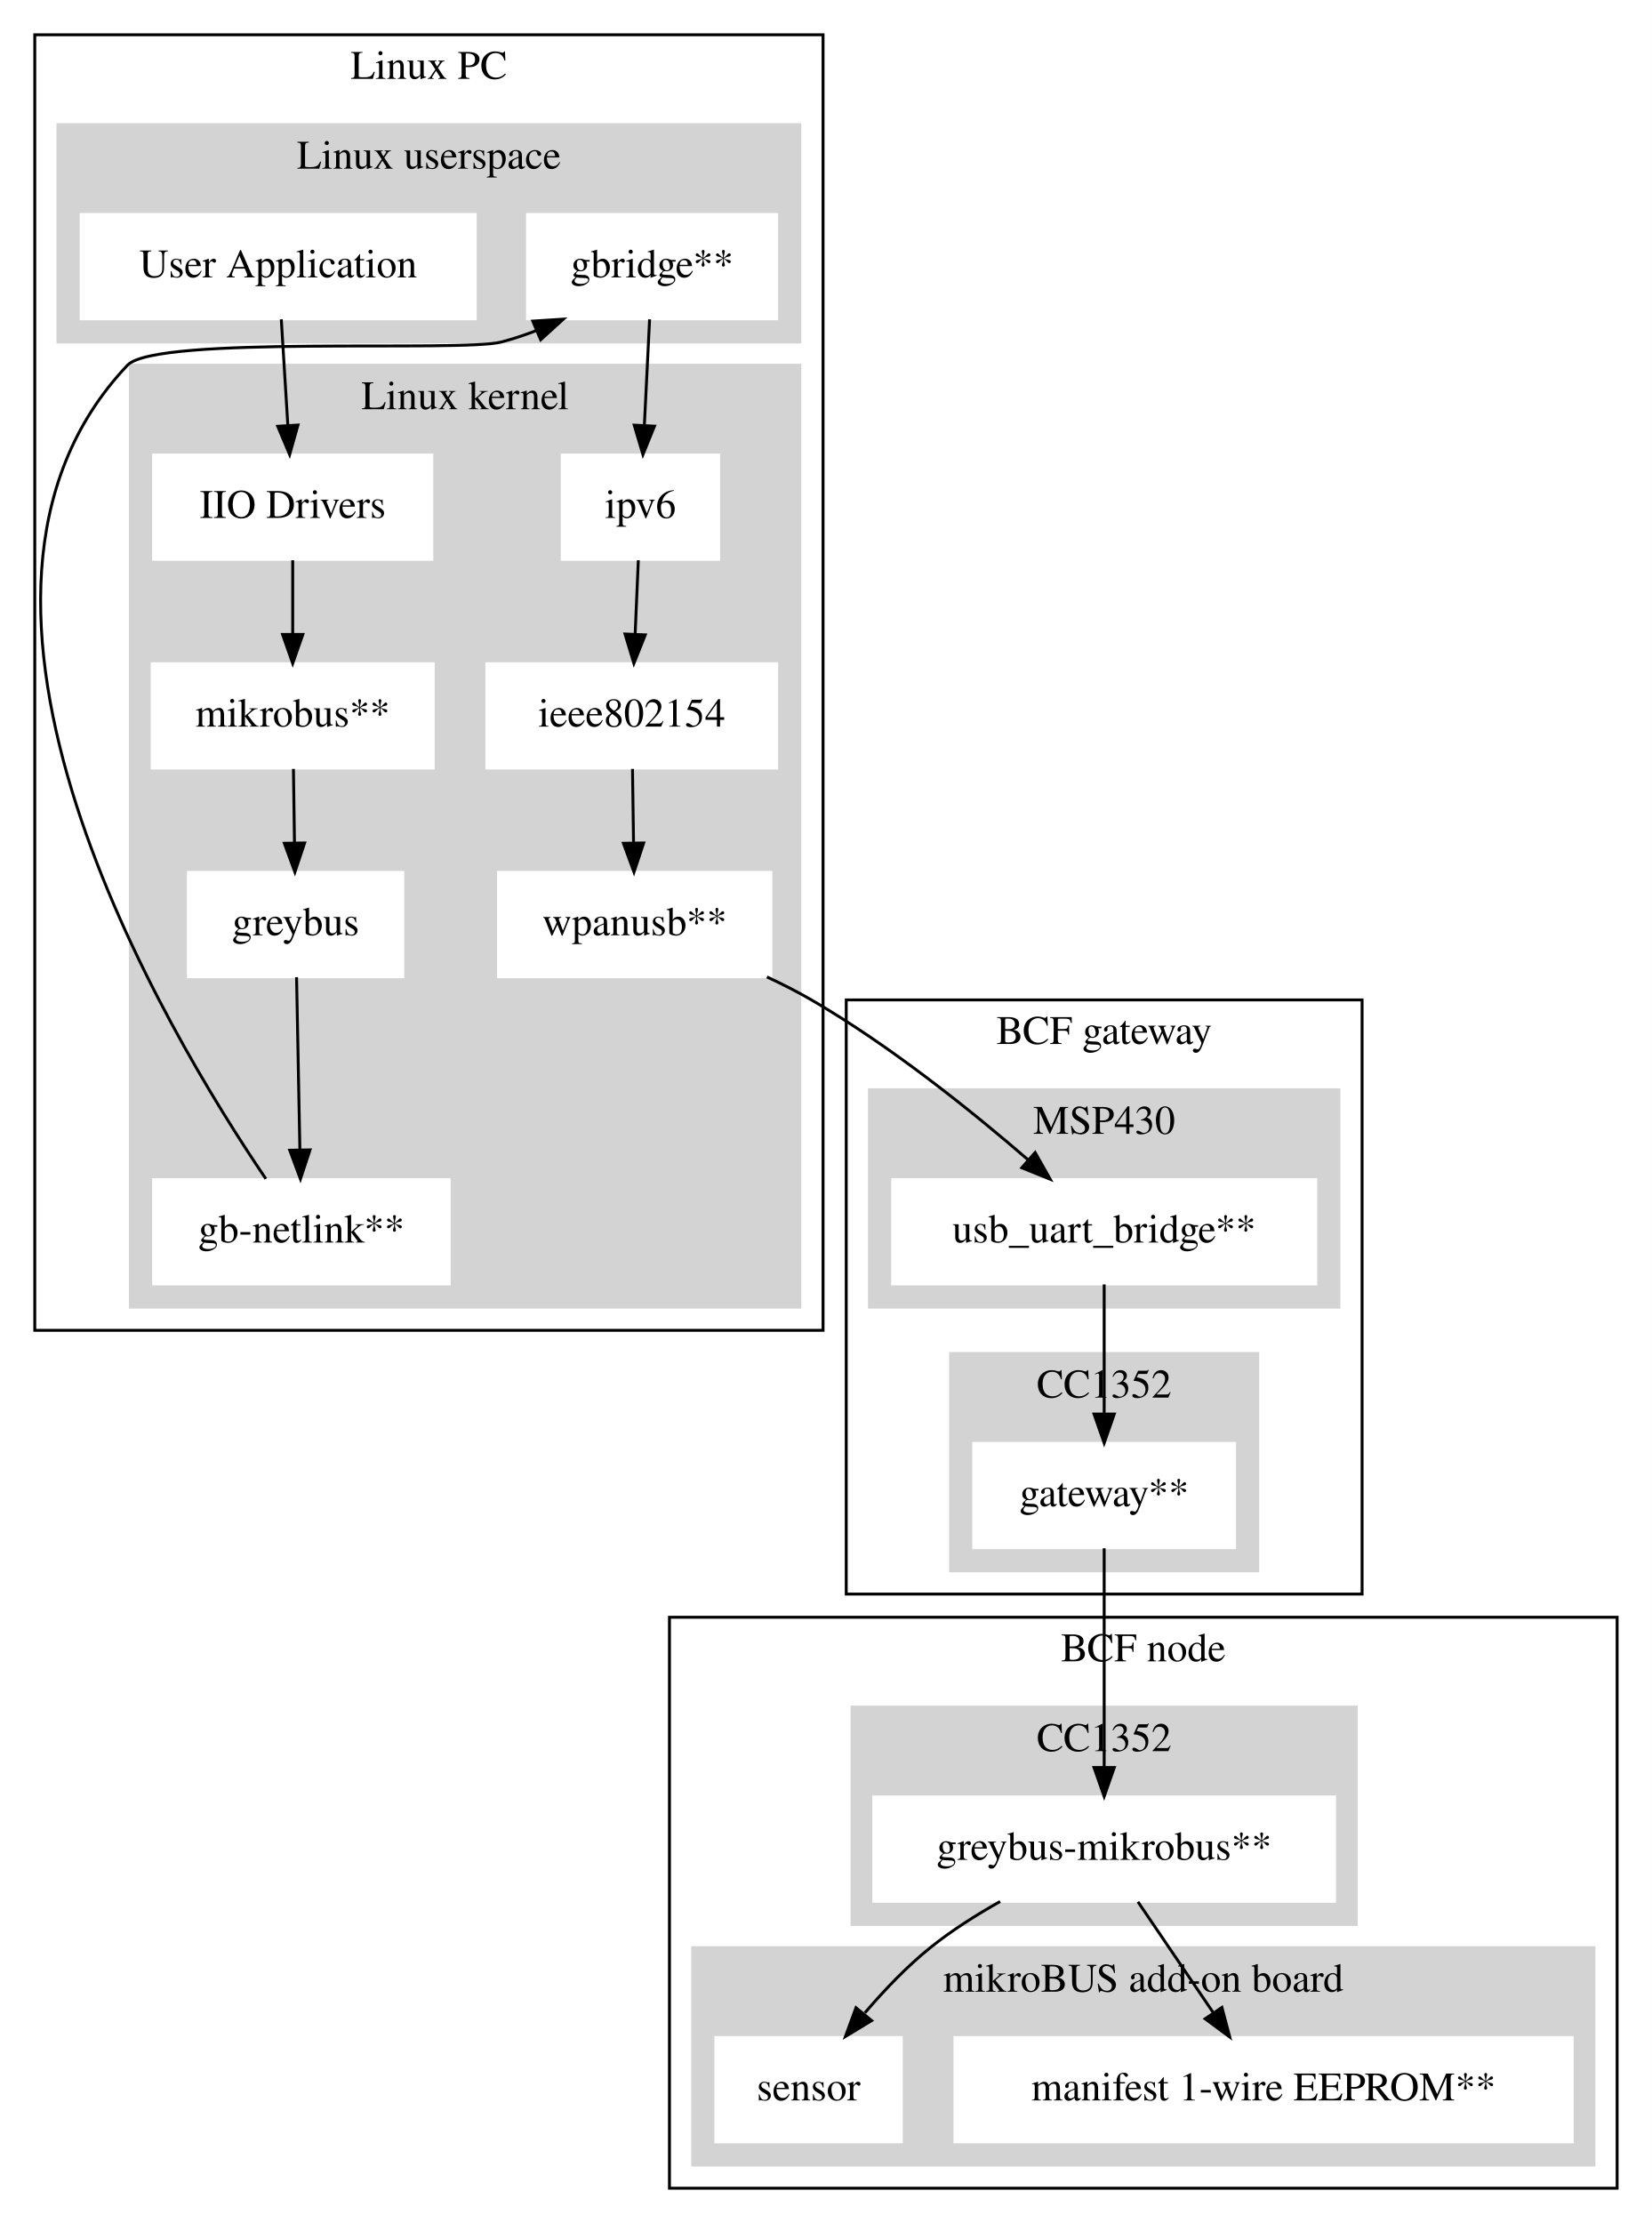
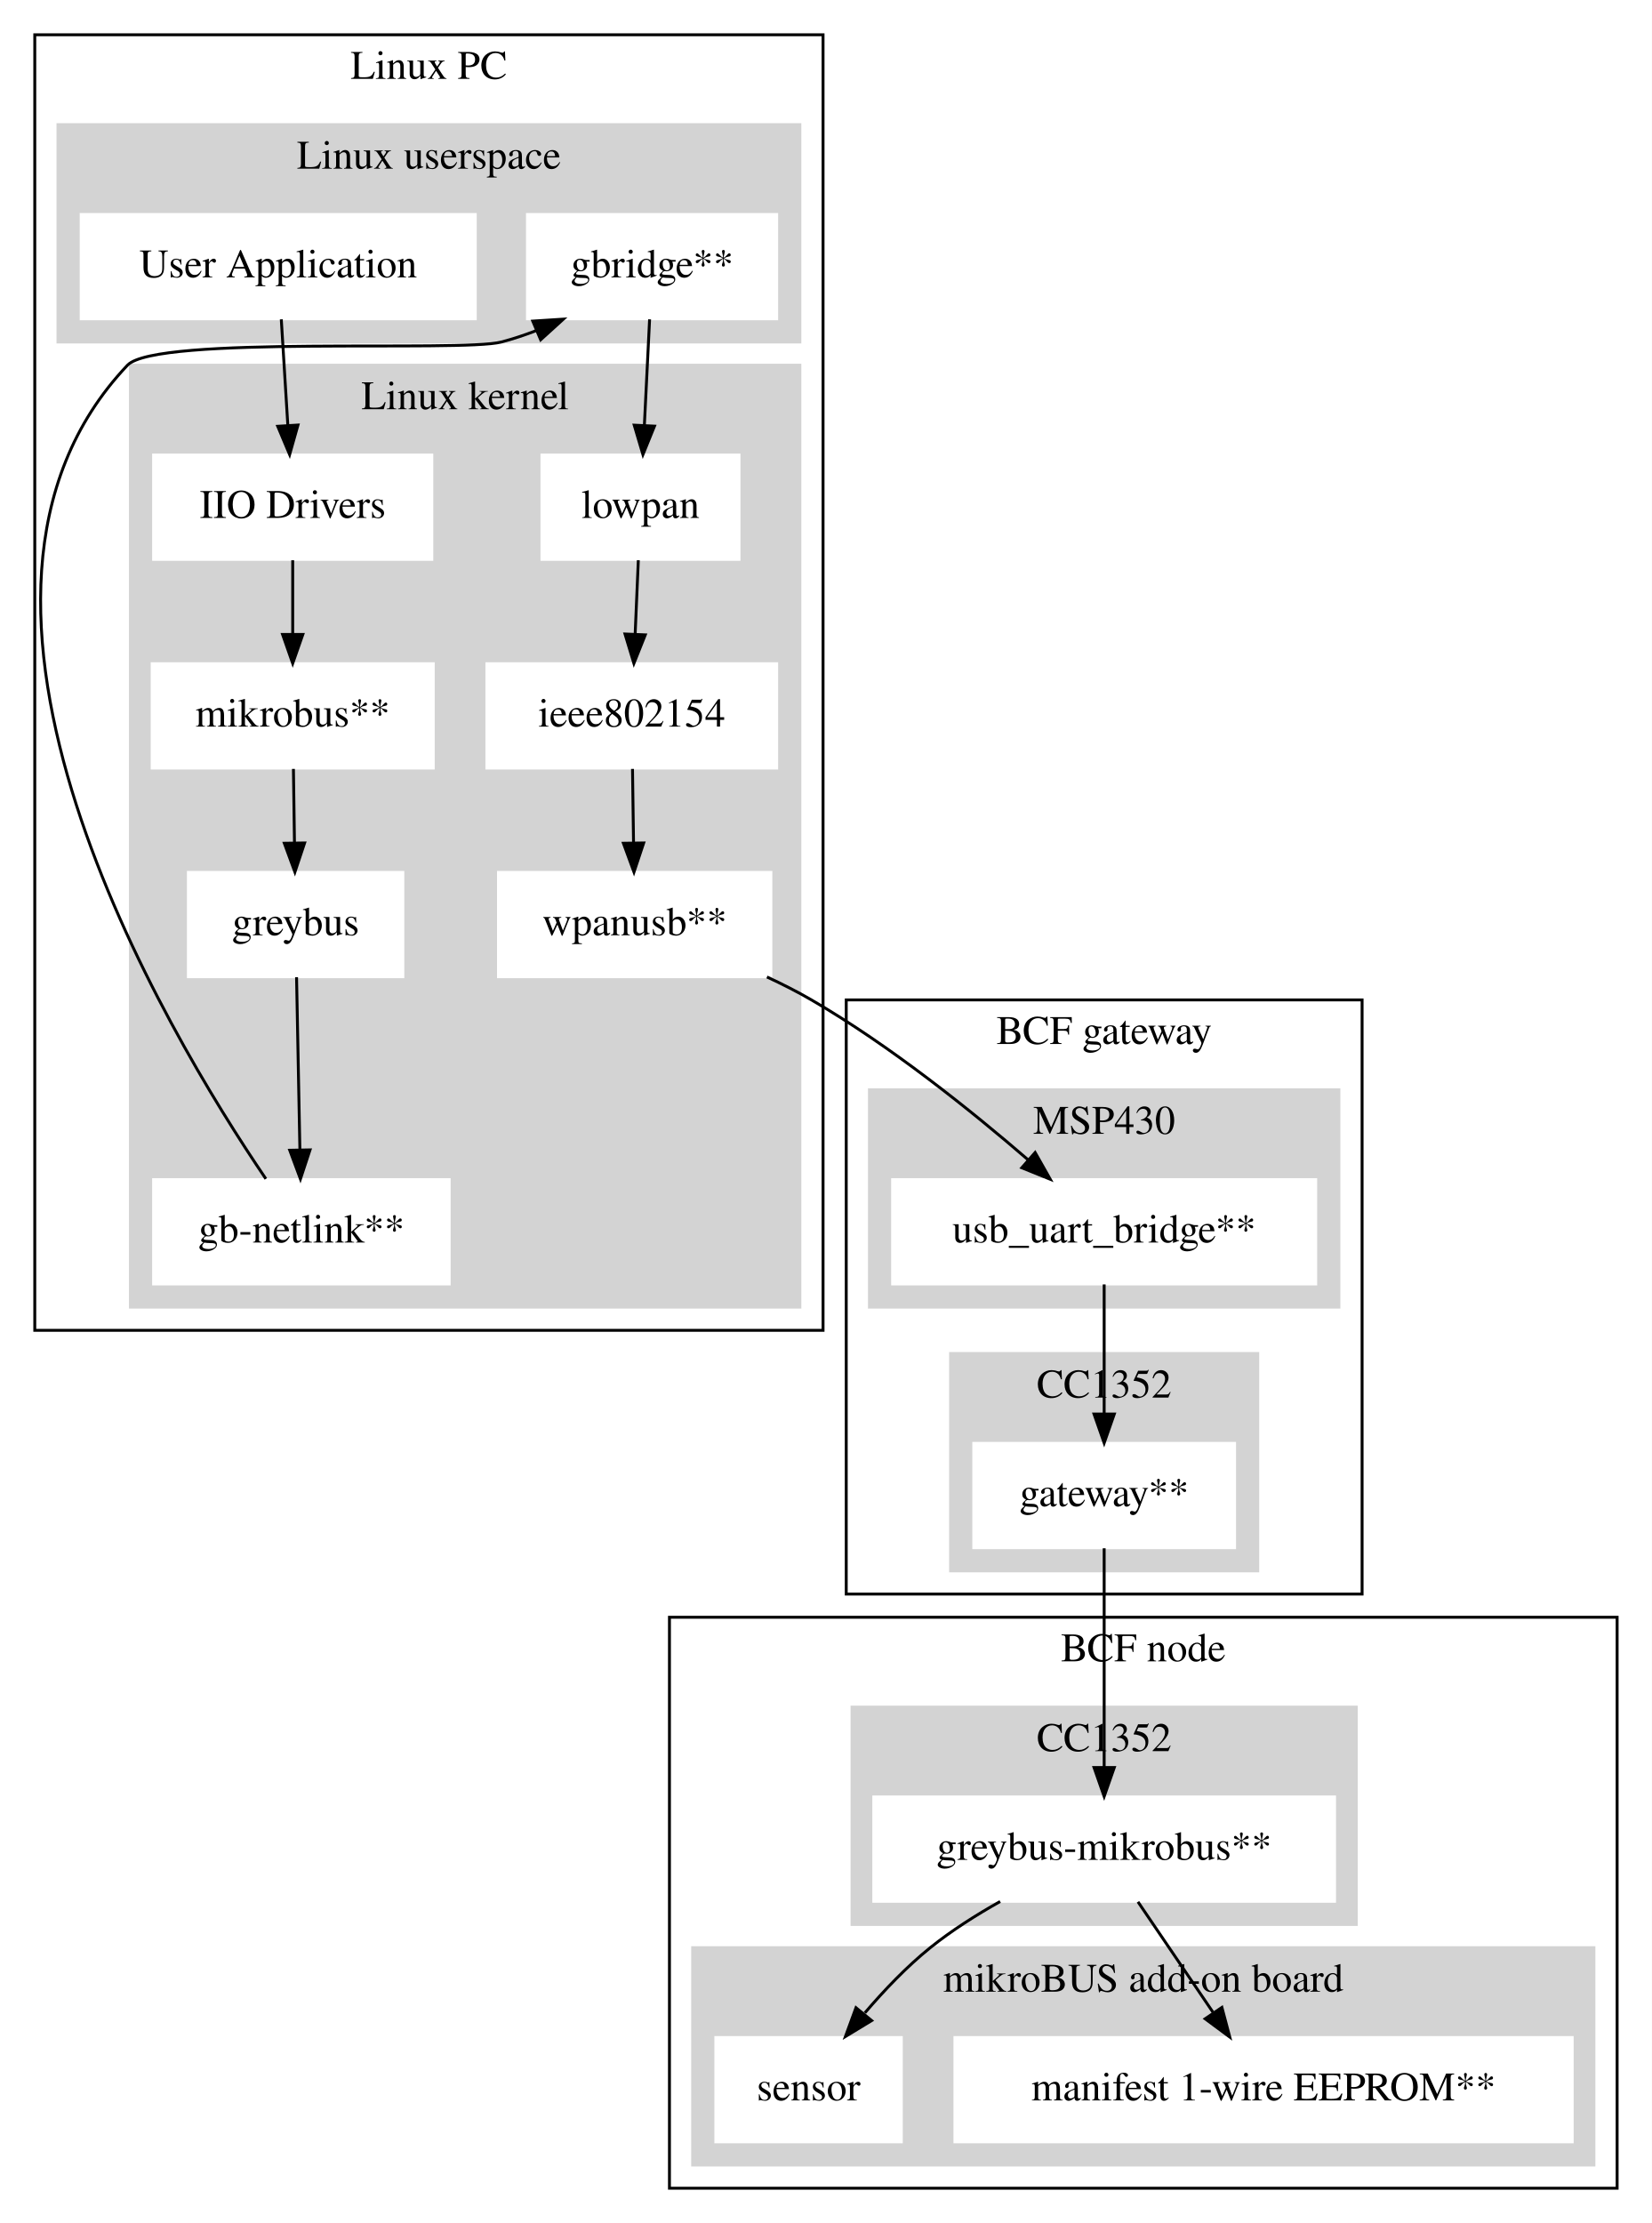
<svg xmlns="http://www.w3.org/2000/svg" xmlns:xlink="http://www.w3.org/1999/xlink" width="570pt" height="767pt" viewBox="0.00 0.00 570.00 767.00">
  <g id="graph0" class="graph" transform="scale(1 1) rotate(0) translate(4 763)">
    <polygon fill="white" stroke="transparent" points="-4,4 -4,-763 566,-763 566,4 -4,4" />
    <g id="clust1" class="cluster">
      <polygon fill="none" stroke="black" points="8,-304 8,-751 280,-751 280,-304 8,-304" />
      <text text-anchor="middle" x="144" y="-735.8" font-family="Times,serif" font-size="14.00">Linux PC</text>
    </g>
    <g id="clust2" class="cluster">
      <polygon fill="lightgrey" stroke="lightgrey" points="16,-645 16,-720 272,-720 272,-645 16,-645" />
      <text text-anchor="middle" x="144" y="-704.8" font-family="Times,serif" font-size="14.00">Linux userspace</text>
    </g>
    <g id="clust3" class="cluster">
      <polygon fill="lightgrey" stroke="lightgrey" points="41,-312 41,-637 272,-637 272,-312 41,-312" />
      <text text-anchor="middle" x="156.5" y="-621.8" font-family="Times,serif" font-size="14.00">Linux kernel</text>
    </g>
    <g id="clust4" class="cluster">
      <polygon fill="none" stroke="black" points="288,-213 288,-418 466,-418 466,-213 288,-213" />
      <text text-anchor="middle" x="377" y="-402.8" font-family="Times,serif" font-size="14.00">BCF gateway</text>
    </g>
    <g id="clust5" class="cluster">
      <polygon fill="lightgrey" stroke="lightgrey" points="324,-221 324,-296 430,-296 430,-221 324,-221" />
      <text text-anchor="middle" x="377" y="-280.8" font-family="Times,serif" font-size="14.00">CC1352</text>
    </g>
    <g id="clust6" class="cluster">
      <polygon fill="lightgrey" stroke="lightgrey" points="296,-312 296,-387 458,-387 458,-312 296,-312" />
      <text text-anchor="middle" x="377" y="-371.8" font-family="Times,serif" font-size="14.00">MSP430</text>
    </g>
    <g id="clust7" class="cluster">
      <polygon fill="none" stroke="black" points="227,-8 227,-205 554,-205 554,-8 227,-8" />
      <text text-anchor="middle" x="390.5" y="-189.8" font-family="Times,serif" font-size="14.00">BCF node</text>
    </g>
    <g id="clust8" class="cluster">
      <polygon fill="lightgrey" stroke="lightgrey" points="290,-99 290,-174 464,-174 464,-99 290,-99" />
      <text text-anchor="middle" x="377" y="-158.8" font-family="Times,serif" font-size="14.00">CC1352</text>
    </g>
    <g id="clust9" class="cluster">
      <polygon fill="lightgrey" stroke="lightgrey" points="235,-16 235,-91 546,-91 546,-16 235,-16" />
      <text text-anchor="middle" x="390.5" y="-75.8" font-family="Times,serif" font-size="14.00">mikroBUS add-on board</text>
    </g>
    <g id="node1" class="node">
-       <polygon fill="white" stroke="white" points="160,-689 24,-689 24,-653 160,-653 160,-689" />
-       <text text-anchor="middle" x="92" y="-667.3" font-family="Times,serif" font-size="14.00">User Application</text>
+       <g id="a_node1">
+         <a xlink:title="Primary developer entry point">
+           <polygon fill="white" stroke="white" points="160,-689 24,-689 24,-653 160,-653 160,-689" />
+           <text text-anchor="middle" x="92" y="-667.3" font-family="Times,serif" font-size="14.00">User Application</text>
+         </a>
+       </g>
    </g>
    <g id="node3" class="node">
-       <polygon fill="white" stroke="white" points="145,-606 49,-606 49,-570 145,-570 145,-606" />
-       <text text-anchor="middle" x="97" y="-584.3" font-family="Times,serif" font-size="14.00">IIO Drivers</text>
+       <g id="a_node3">
+         <a xlink:title="Hundreds of drivers for sensors and acutators">
+           <polygon fill="white" stroke="white" points="145,-606 49,-606 49,-570 145,-570 145,-606" />
+           <text text-anchor="middle" x="97" y="-584.3" font-family="Times,serif" font-size="14.00">IIO Drivers</text>
+         </a>
+       </g>
    </g>
    <g id="edge1" class="edge">
      <path fill="none" stroke="black" d="M93.06,-652.82C93.72,-642.19 94.57,-628.31 95.32,-616.2" />
      <polygon fill="black" stroke="black" points="98.82,-616.35 95.94,-606.15 91.83,-615.92 98.82,-616.35" />
    </g>
    <g id="node2" class="node">
      <g id="a_node2">
-         <a xlink:title="We have a lot more layers to add here, but the basic entry into developing with BeagleConnect Freedom is to create a User Application that will interact with sensors and actuators over the Linux IIO subsystem, primarily.">
+         <a xlink:title="Bridge Greybus to networked devices">
          <polygon fill="white" stroke="white" points="264,-689 178,-689 178,-653 264,-653 264,-689" />
          <text text-anchor="middle" x="221" y="-667.3" font-family="Times,serif" font-size="14.00">gbridge**</text>
        </a>
      </g>
    </g>
    <g id="node9" class="node">
-       <polygon fill="white" stroke="white" points="244,-606 190,-606 190,-570 244,-570 244,-606" />
-       <text text-anchor="middle" x="217" y="-584.3" font-family="Times,serif" font-size="14.00">ipv6</text>
+       <polygon fill="white" stroke="white" points="251,-606 183,-606 183,-570 251,-570 251,-606" />
+       <text text-anchor="middle" x="217" y="-584.3" font-family="Times,serif" font-size="14.00">lowpan</text>
    </g>
    <g id="edge6" class="edge">
      <path fill="none" stroke="black" d="M220.15,-652.82C219.63,-642.19 218.94,-628.31 218.34,-616.2" />
      <polygon fill="black" stroke="black" points="221.84,-615.97 217.85,-606.15 214.84,-616.31 221.84,-615.97" />
    </g>
    <g id="node6" class="node">
-       <polygon fill="white" stroke="white" points="145.5,-534 48.5,-534 48.5,-498 145.5,-498 145.5,-534" />
-       <text text-anchor="middle" x="97" y="-512.3" font-family="Times,serif" font-size="14.00">mikrobus**</text>
+       <g id="a_node6">
+         <a xlink:title="Board-level abstraction to identify sensor connections">
+           <polygon fill="white" stroke="white" points="145.5,-534 48.5,-534 48.5,-498 145.5,-498 145.5,-534" />
+           <text text-anchor="middle" x="97" y="-512.3" font-family="Times,serif" font-size="14.00">mikrobus**</text>
+         </a>
+       </g>
    </g>
    <g id="edge2" class="edge">
      <path fill="none" stroke="black" d="M97,-569.7C97,-561.98 97,-552.71 97,-544.11" />
      <polygon fill="black" stroke="black" points="100.5,-544.1 97,-534.1 93.5,-544.1 100.5,-544.1" />
    </g>
    <g id="node4" class="node">
-       <polygon fill="white" stroke="white" points="135,-462 61,-462 61,-426 135,-426 135,-462" />
-       <text text-anchor="middle" x="98" y="-440.3" font-family="Times,serif" font-size="14.00">greybus</text>
+       <g id="a_node4">
+         <a xlink:title="Dynamic RPC-like bus interface for I2C, SPI, UART, etc.">
+           <polygon fill="white" stroke="white" points="135,-462 61,-462 61,-426 135,-426 135,-462" />
+           <text text-anchor="middle" x="98" y="-440.3" font-family="Times,serif" font-size="14.00">greybus</text>
+         </a>
+       </g>
    </g>
    <g id="node5" class="node">
-       <polygon fill="white" stroke="white" points="151,-356 49,-356 49,-320 151,-320 151,-356" />
-       <text text-anchor="middle" x="100" y="-334.3" font-family="Times,serif" font-size="14.00">gb-netlink**</text>
+       <g id="a_node5">
+         <a xlink:title="Extend Greybus over netlink to userspace">
+           <polygon fill="white" stroke="white" points="151,-356 49,-356 49,-320 151,-320 151,-356" />
+           <text text-anchor="middle" x="100" y="-334.3" font-family="Times,serif" font-size="14.00">gb-netlink**</text>
+         </a>
+       </g>
    </g>
    <g id="edge4" class="edge">
      <path fill="none" stroke="black" d="M98.33,-425.83C98.64,-409.64 99.11,-385.13 99.48,-366.27" />
      <polygon fill="black" stroke="black" points="102.98,-366.26 99.67,-356.2 95.98,-366.13 102.98,-366.26" />
    </g>
    <g id="edge5" class="edge">
      <path fill="none" stroke="black" d="M87.74,-356.26C53.38,-406.87 -36.47,-556.42 40,-637 49.89,-647.42 155.1,-641.38 169,-645 173.03,-646.05 177.13,-647.42 181.17,-648.98" />
      <polygon fill="black" stroke="black" points="179.83,-652.21 190.4,-652.89 182.56,-645.77 179.83,-652.21" />
    </g>
    <g id="edge3" class="edge">
      <path fill="none" stroke="black" d="M97.25,-497.7C97.36,-489.98 97.49,-480.71 97.61,-472.11" />
      <polygon fill="black" stroke="black" points="101.11,-472.15 97.76,-462.1 94.11,-472.05 101.11,-472.15" />
    </g>
    <g id="node7" class="node">
-       <polygon fill="white" stroke="white" points="262,-462 168,-462 168,-426 262,-426 262,-462" />
-       <text text-anchor="middle" x="215" y="-440.3" font-family="Times,serif" font-size="14.00">wpanusb**</text>
+       <g id="a_node7">
+         <a xlink:title="USB-interface to IEEE802.15.4 radio">
+           <polygon fill="white" stroke="white" points="262,-462 168,-462 168,-426 262,-426 262,-462" />
+           <text text-anchor="middle" x="215" y="-440.3" font-family="Times,serif" font-size="14.00">wpanusb**</text>
+         </a>
+       </g>
    </g>
    <g id="node11" class="node">
-       <polygon fill="white" stroke="white" points="450,-356 304,-356 304,-320 450,-320 450,-356" />
-       <text text-anchor="middle" x="377" y="-334.3" font-family="Times,serif" font-size="14.00">usb_uart_bridge**</text>
+       <g id="a_node11">
+         <a xlink:title="USB interace to access CC1352 UART that encapulates WPANUSB in HDLC">
+           <polygon fill="white" stroke="white" points="450,-356 304,-356 304,-320 450,-320 450,-356" />
+           <text text-anchor="middle" x="377" y="-334.3" font-family="Times,serif" font-size="14.00">usb_uart_bridge**</text>
+         </a>
+       </g>
    </g>
    <g id="edge9" class="edge">
      <path fill="none" stroke="black" d="M260.64,-425.92C265.92,-423.47 271.15,-420.82 276,-418 303.24,-402.17 331.22,-379.71 350.81,-362.78" />
      <polygon fill="black" stroke="black" points="353.18,-365.35 358.4,-356.12 348.57,-360.08 353.18,-365.35" />
    </g>
    <g id="node8" class="node">
      <polygon fill="white" stroke="white" points="264,-534 164,-534 164,-498 264,-498 264,-534" />
      <text text-anchor="middle" x="214" y="-512.3" font-family="Times,serif" font-size="14.00">ieee802154</text>
    </g>
    <g id="edge8" class="edge">
      <path fill="none" stroke="black" d="M214.25,-497.7C214.36,-489.98 214.49,-480.71 214.61,-472.11" />
      <polygon fill="black" stroke="black" points="218.11,-472.15 214.76,-462.1 211.11,-472.05 218.11,-472.15" />
    </g>
    <g id="edge7" class="edge">
      <path fill="none" stroke="black" d="M216.26,-569.7C215.93,-561.98 215.53,-552.71 215.16,-544.11" />
      <polygon fill="black" stroke="black" points="218.66,-543.95 214.73,-534.1 211.66,-544.25 218.66,-543.95" />
    </g>
    <g id="node10" class="node">
-       <polygon fill="white" stroke="white" points="422,-265 332,-265 332,-229 422,-229 422,-265" />
-       <text text-anchor="middle" x="377" y="-243.3" font-family="Times,serif" font-size="14.00">gateway**</text>
+       <g id="a_node10">
+         <a xlink:title="Zephyr-based IEEE802.15.4 radio accepting HDLC over UART transactions">
+           <polygon fill="white" stroke="white" points="422,-265 332,-265 332,-229 422,-229 422,-265" />
+           <text text-anchor="middle" x="377" y="-243.3" font-family="Times,serif" font-size="14.00">gateway**</text>
+         </a>
+       </g>
    </g>
    <g id="node12" class="node">
-       <polygon fill="white" stroke="white" points="456.5,-143 297.5,-143 297.5,-107 456.5,-107 456.5,-143" />
-       <text text-anchor="middle" x="377" y="-121.3" font-family="Times,serif" font-size="14.00">greybus-mikrobus**</text>
+       <g id="a_node12">
+         <a xlink:title="Zephyr-based applies Greybus transactions from IPv6/IEEE802154 to physical I2C, SPI, UART, etc.">
+           <polygon fill="white" stroke="white" points="456.5,-143 297.5,-143 297.5,-107 456.5,-107 456.5,-143" />
+           <text text-anchor="middle" x="377" y="-121.3" font-family="Times,serif" font-size="14.00">greybus-mikrobus**</text>
+         </a>
+       </g>
    </g>
    <g id="edge11" class="edge">
      <path fill="none" stroke="black" d="M377,-228.81C377,-209.11 377,-176.58 377,-153.39" />
      <polygon fill="black" stroke="black" points="380.5,-153.16 377,-143.16 373.5,-153.16 380.5,-153.16" />
    </g>
    <g id="edge10" class="edge">
      <path fill="none" stroke="black" d="M377,-319.84C377,-307.28 377,-289.98 377,-275.5" />
      <polygon fill="black" stroke="black" points="380.5,-275.11 377,-265.11 373.5,-275.11 380.5,-275.11" />
    </g>
    <g id="node13" class="node">
-       <polygon fill="white" stroke="white" points="538.5,-60 325.5,-60 325.5,-24 538.5,-24 538.5,-60" />
-       <text text-anchor="middle" x="432" y="-38.3" font-family="Times,serif" font-size="14.00">manifest 1-wire EEPROM**</text>
+       <g id="a_node13">
+         <a xlink:title="Manifest for mikroBUS driver">
+           <polygon fill="white" stroke="white" points="538.5,-60 325.5,-60 325.5,-24 538.5,-24 538.5,-60" />
+           <text text-anchor="middle" x="432" y="-38.3" font-family="Times,serif" font-size="14.00">manifest 1-wire EEPROM**</text>
+         </a>
+       </g>
    </g>
    <g id="edge13" class="edge">
      <path fill="none" stroke="black" d="M388.66,-106.82C396.17,-95.76 406.08,-81.18 414.52,-68.75" />
      <polygon fill="black" stroke="black" points="417.63,-70.39 420.35,-60.15 411.84,-66.46 417.63,-70.39" />
    </g>
    <g id="node14" class="node">
      <polygon fill="white" stroke="white" points="307,-60 243,-60 243,-24 307,-24 307,-60" />
      <text text-anchor="middle" x="275" y="-38.3" font-family="Times,serif" font-size="14.00">sensor</text>
    </g>
    <g id="edge12" class="edge">
      <path fill="none" stroke="black" d="M341.11,-106.93C332.83,-102.28 324.32,-96.89 317,-91 308.89,-84.48 301.07,-76.27 294.43,-68.5" />
      <polygon fill="black" stroke="black" points="296.77,-65.84 287.72,-60.34 291.36,-70.28 296.77,-65.84" />
    </g>
  </g>
</svg>
